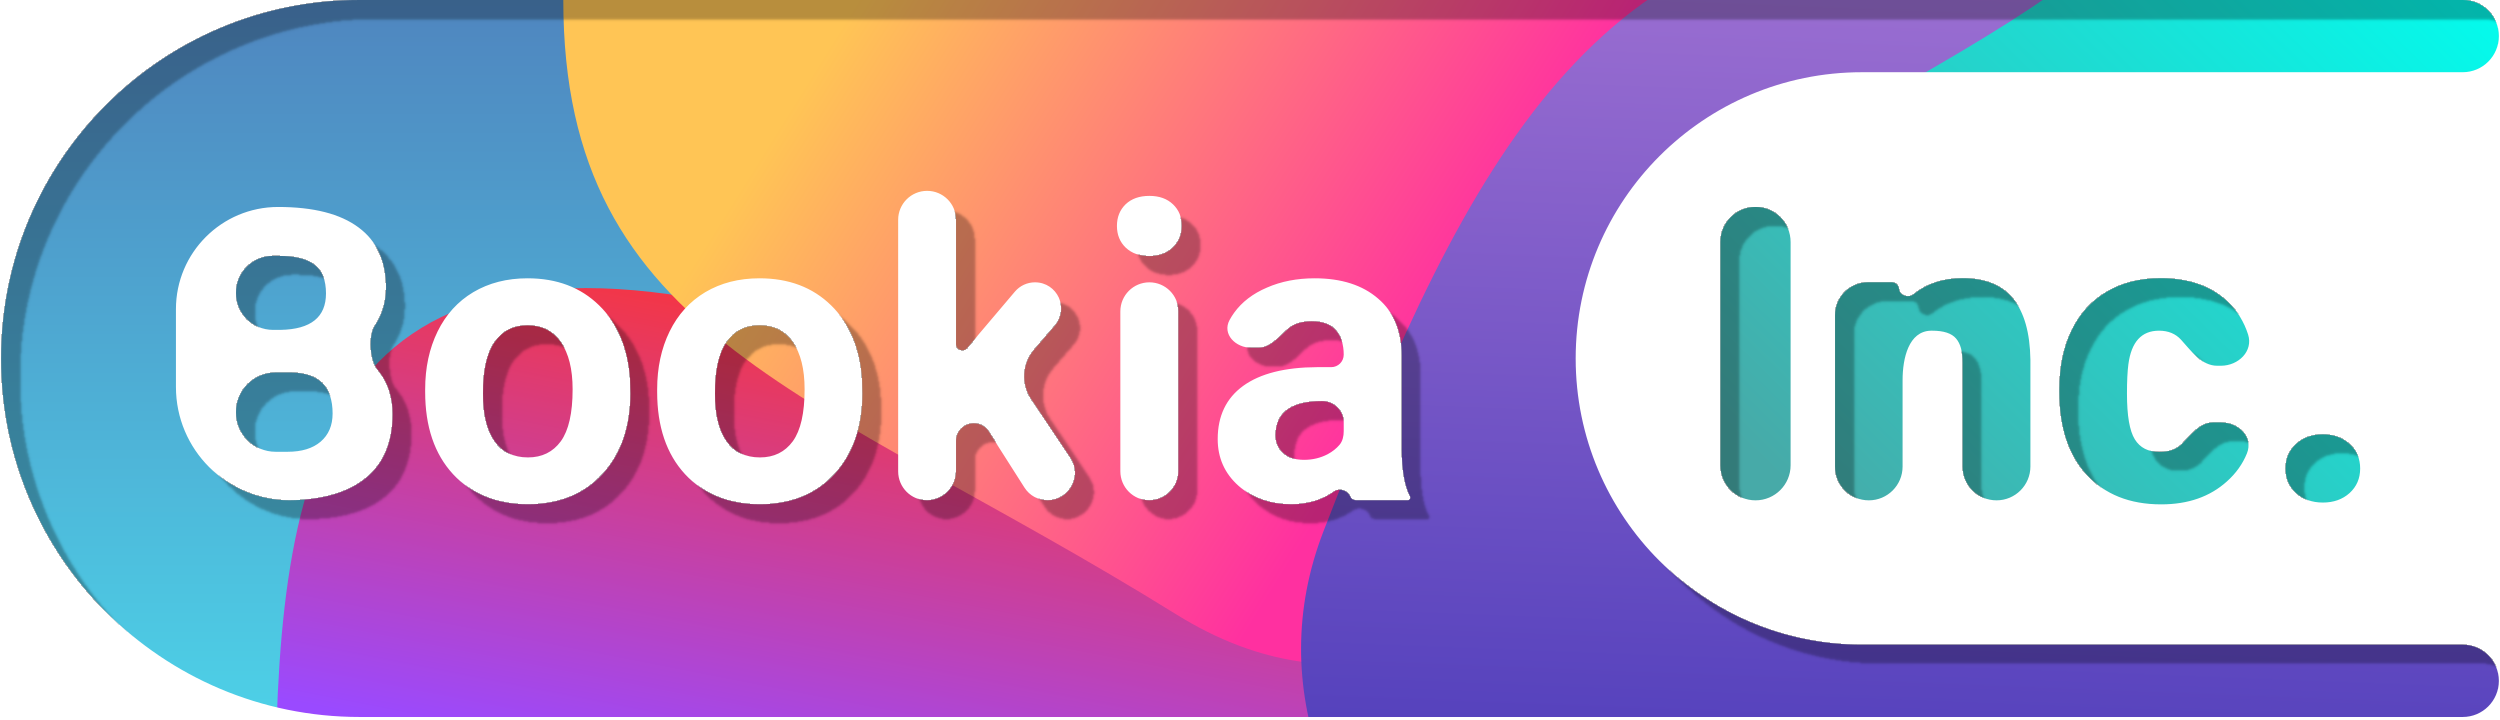
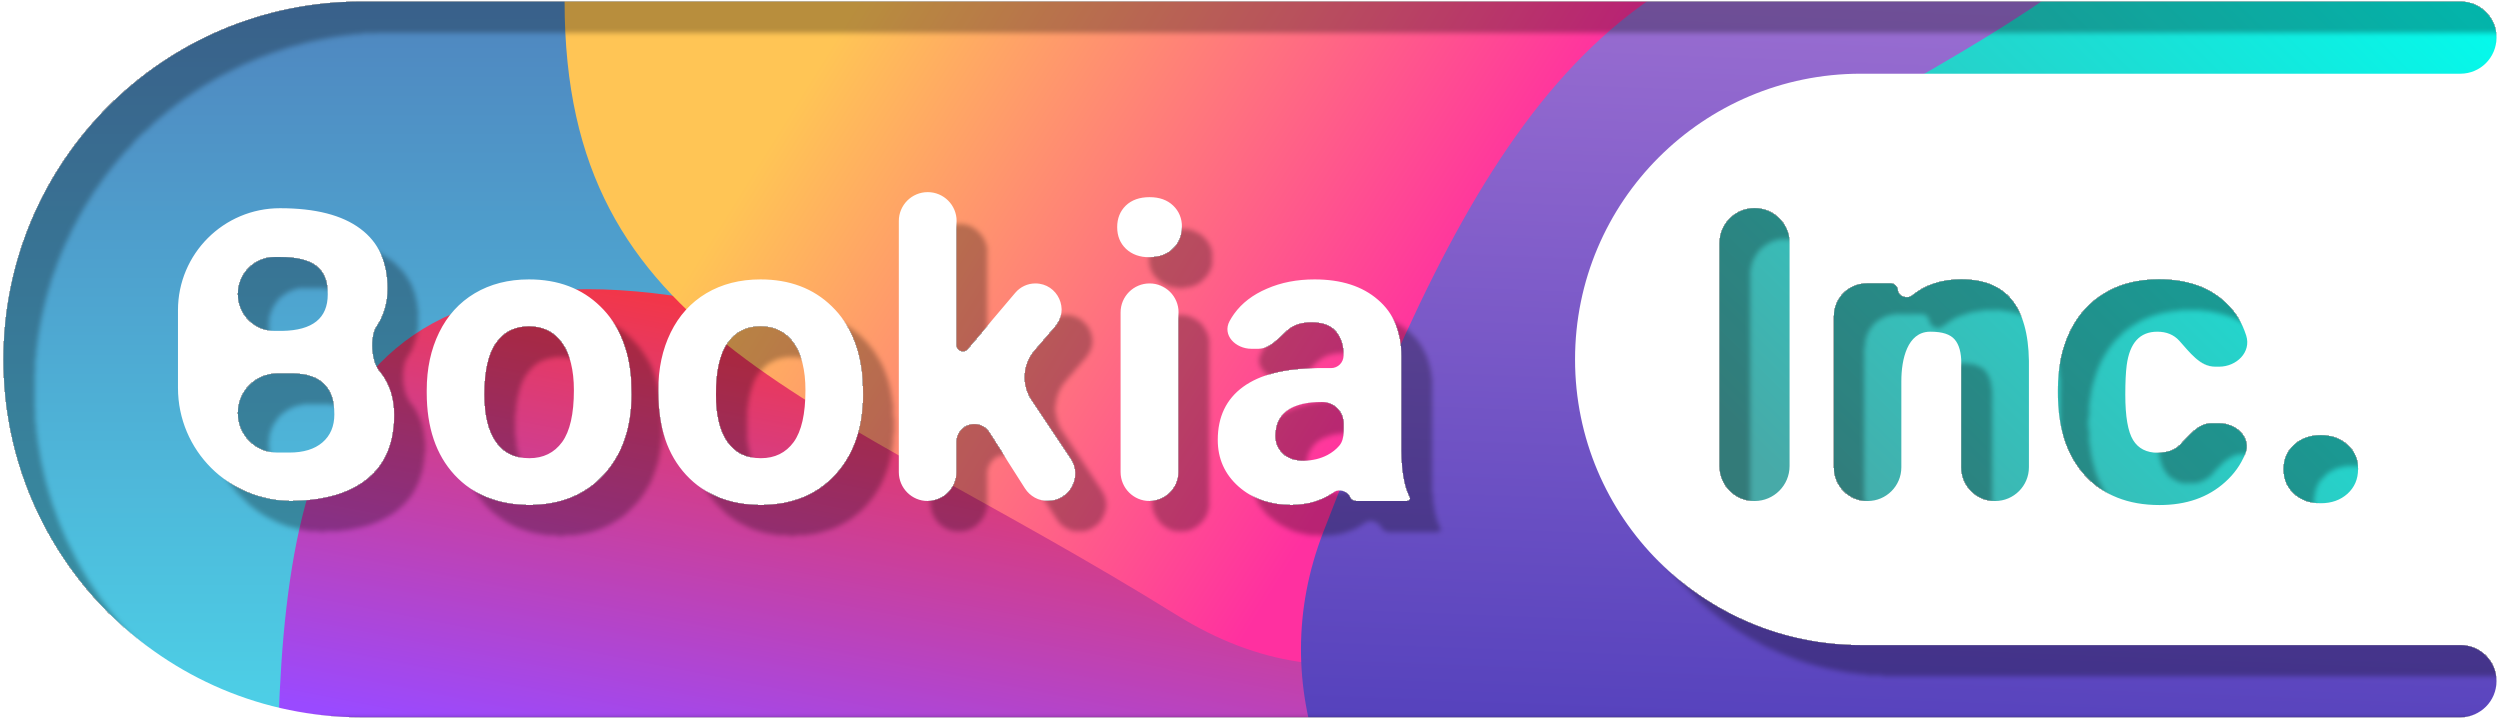
- <svg xmlns="http://www.w3.org/2000/svg" width="775" height="223" viewBox="0 0 775 223" fill="none">
+ <svg xmlns="http://www.w3.org/2000/svg" width="481" height="138" viewBox="0 0 481 138" fill="none">
  <g filter="url(#filter0_i)">
-     <mask id="mask0" mask-type="alpha" maskUnits="userSpaceOnUse" x="0" y="0" width="775" height="223">
-       <path fill-rule="evenodd" clip-rule="evenodd" d="M0.361 111.132C0.361 49.755 50.116 0 111.493 0H763.447C769.629 0 774.64 5.011 774.64 11.193C774.64 17.375 769.629 22.386 763.447 22.386H577.205C528.192 22.386 488.46 62.119 488.46 111.131C488.46 160.144 528.192 199.877 577.205 199.877H763.447C769.629 199.877 774.64 204.888 774.64 211.07C774.64 217.252 769.629 222.264 763.447 222.264H111.493C50.116 222.264 0.361 172.508 0.361 111.132ZM89.693 155.105C70.279 155.105 54.541 139.367 54.541 119.953V95.834C54.541 78.341 68.722 64.161 86.215 64.161C97.187 64.161 105.509 66.284 111.182 70.532C116.854 74.738 119.69 80.921 119.69 89.083C119.69 93.538 118.551 97.474 116.274 100.888C114.141 104.047 114.624 111.653 117.069 114.577C117.286 114.838 117.497 115.105 117.703 115.379C120.394 118.919 121.74 123.249 121.74 128.371C121.74 137.116 118.966 143.737 113.417 148.234C107.869 152.731 99.961 155.022 89.693 155.105ZM85.447 115.504C78.668 115.504 73.173 120.999 73.173 127.778C73.173 134.556 78.668 140.052 85.447 140.052H89.134C93.523 140.052 96.939 139.011 99.382 136.929C101.866 134.805 103.108 131.89 103.108 128.184C103.108 119.856 98.823 115.629 90.252 115.504H85.447ZM73.173 90.801C73.173 97.131 78.305 102.262 84.635 102.262H86.96C96.359 102.096 101.058 98.327 101.058 90.957C101.058 86.834 99.858 83.878 97.456 82.087C95.096 80.255 91.349 79.339 86.215 79.339H84.635C78.305 79.339 73.173 84.47 73.173 90.801ZM131.801 120.689C131.801 113.984 133.084 108.009 135.651 102.762C138.218 97.515 141.903 93.455 146.706 90.582C151.55 87.709 157.16 86.272 163.537 86.272C172.604 86.272 179.994 89.062 185.708 94.642C191.463 100.222 194.672 107.801 195.335 117.378L195.459 122C195.459 132.369 192.581 140.697 186.826 146.985C181.07 153.231 173.35 156.354 163.661 156.354C153.972 156.354 146.23 153.231 140.433 146.985C134.678 140.739 131.801 132.244 131.801 121.5V120.689ZM149.749 122C149.749 128.413 150.95 133.326 153.351 136.741C155.753 140.114 159.189 141.801 163.661 141.801C168.007 141.801 171.404 140.135 173.846 136.804C176.289 133.431 177.51 128.059 177.51 120.689C177.51 114.401 176.289 109.529 173.846 106.072C171.404 102.616 167.966 100.888 163.537 100.888C159.148 100.888 155.753 102.616 153.351 106.072C150.95 109.487 149.749 114.796 149.749 122ZM203.719 120.689C203.719 113.984 205.002 108.009 207.569 102.762C210.137 97.515 213.82 93.455 218.622 90.582C223.468 87.709 229.078 86.272 235.455 86.272C244.52 86.272 251.913 89.062 257.626 94.642C263.38 100.222 266.59 107.801 267.252 117.378L267.376 122C267.376 132.369 264.499 140.697 258.744 146.985C252.99 153.231 245.267 156.354 235.577 156.354C225.89 156.354 218.147 153.231 212.351 146.985C206.596 140.739 203.719 132.244 203.719 121.5V120.689ZM221.666 122C221.666 128.413 222.868 133.326 225.268 136.741C227.67 140.114 231.108 141.801 235.577 141.801C239.926 141.801 243.32 140.135 245.764 136.804C248.207 133.431 249.427 128.059 249.427 120.689C249.427 114.401 248.207 109.529 245.764 106.072C243.32 102.616 239.884 100.888 235.455 100.888C231.066 100.888 227.67 102.616 225.268 106.072C222.868 109.487 221.666 114.796 221.666 122ZM306.538 133.806C304.642 130.827 300.473 130.377 297.983 132.881C296.957 133.913 296.381 135.31 296.381 136.765V146.129C296.381 151.087 292.363 155.105 287.406 155.105C282.449 155.105 278.43 151.087 278.43 146.129V68.139C278.43 63.182 282.449 59.164 287.406 59.164C292.363 59.164 296.381 63.182 296.381 68.139V106.634C296.381 108.485 298.726 109.286 299.858 107.821L314.621 90.401C316.169 88.574 318.441 87.521 320.835 87.521C327.806 87.521 331.556 95.706 327.005 100.986L320.609 108.405C316.899 112.71 316.519 118.963 319.681 123.685L331.849 141.853C335.637 147.51 331.583 155.105 324.774 155.105C321.865 155.105 319.156 153.619 317.593 151.164L306.538 133.806ZM356.313 155.105C351.339 155.105 347.307 151.073 347.307 146.1V96.526C347.307 91.553 351.339 87.521 356.313 87.521C361.286 87.521 365.318 91.553 365.318 96.526V146.1C365.318 151.073 361.286 155.105 356.313 155.105ZM346.25 70.032C346.25 67.326 347.141 65.097 348.919 63.349C350.743 61.6 353.207 60.725 356.312 60.725C359.375 60.725 361.817 61.6 363.638 63.349C365.462 65.097 366.373 67.326 366.373 70.032C366.373 72.78 365.441 75.029 363.577 76.778C361.755 78.527 359.333 79.401 356.312 79.401C353.29 79.401 350.846 78.527 348.983 76.778C347.161 75.029 346.25 72.78 346.25 70.032ZM420.523 155.105C419.649 155.105 418.903 154.763 418.577 153.953C417.843 152.132 415.25 151.198 413.656 152.343C409.934 155.017 405.497 156.354 400.344 156.354C393.762 156.354 388.295 154.439 383.948 150.608C379.641 146.777 377.488 141.946 377.488 136.116C377.488 128.954 380.118 123.458 385.376 119.627C390.675 115.796 398.315 113.859 408.293 113.818H412.68C414.819 113.818 416.553 112.084 416.553 109.945C416.553 106.822 415.747 104.324 414.131 102.45C412.557 100.576 410.054 99.639 406.616 99.639C403.594 99.639 401.214 100.368 399.473 101.825C396.653 104.25 393.914 107.821 390.194 107.821H387.954C382.998 107.821 378.807 103.574 381.161 99.213C381.576 98.445 382.049 97.692 382.582 96.953C384.984 93.622 388.378 91.019 392.766 89.145C397.156 87.23 402.083 86.272 407.547 86.272C415.83 86.272 422.391 88.375 427.234 92.581C432.122 96.745 434.565 102.616 434.565 110.195V139.49C434.606 145.782 435.463 150.571 437.138 153.856C437.201 153.98 437.235 154.116 437.235 154.254C437.235 154.724 436.854 155.105 436.384 155.105H420.523ZM404.257 142.55C406.907 142.55 409.349 141.967 411.584 140.801C413.05 140.01 414.265 139.049 415.232 137.919C416.231 136.751 416.553 135.187 416.553 133.651V131.081C416.553 127.377 413.55 124.374 409.846 124.374C400.861 124.374 396.079 127.497 395.499 133.743L395.437 134.805C395.437 137.053 396.224 138.907 397.798 140.364C399.37 141.821 401.523 142.55 404.257 142.55ZM533.348 144.237C533.348 150.239 538.214 155.105 544.217 155.105C550.219 155.105 555.086 150.239 555.086 144.237V75.03C555.086 69.027 550.219 64.161 544.217 64.161C538.214 64.161 533.348 69.027 533.348 75.03V144.237ZM593.251 91.222C591.638 92.523 588.854 91.655 588.677 89.59C588.576 88.42 587.597 87.522 586.422 87.522H579.107C573.454 87.522 568.872 92.104 568.872 97.757V144.641C568.872 150.42 573.557 155.105 579.337 155.105C585.116 155.105 589.801 150.42 589.801 144.641V117.874C589.801 111.015 591.698 102.687 598.556 102.517C598.68 102.514 598.805 102.512 598.93 102.512C602.534 102.512 605.018 103.324 606.384 104.948C607.75 106.531 608.434 109.029 608.434 112.444V144.609C608.434 150.406 613.133 155.105 618.93 155.105C624.727 155.105 629.426 150.406 629.426 144.609V111.569C629.301 103.116 627.499 96.787 624.022 92.581C620.586 88.375 615.368 86.272 608.372 86.272C602.383 86.272 597.343 87.922 593.251 91.222ZM676.315 137.741C674.701 139.323 672.424 140.114 669.483 140.114C665.964 140.114 663.397 138.803 661.784 136.179C660.168 133.556 659.36 128.85 659.36 122.063C659.36 118.19 659.504 115.15 659.795 112.944C660.706 105.989 663.873 102.512 669.297 102.512C672.154 102.512 674.431 103.449 676.129 105.323C679.337 108.861 682.547 113.381 687.322 113.381H688.487C693.906 113.381 698.552 108.87 696.911 103.706C695.657 99.758 693.553 96.383 690.6 93.58C685.464 88.708 678.529 86.272 669.794 86.272C663.334 86.272 657.746 87.688 653.025 90.52C648.306 93.31 644.682 97.328 642.157 102.575C639.672 107.78 638.43 113.797 638.43 120.626V121.501C638.43 132.411 641.246 140.947 646.878 147.11C652.508 153.273 660.209 156.354 669.98 156.354C678.303 156.354 685.093 153.981 690.351 149.234C693.173 146.707 695.243 143.802 696.562 140.519C698.568 135.527 693.938 130.995 688.558 130.995H686.024C681.983 130.995 679.165 134.876 676.315 137.741ZM728.36 137.679C726.164 135.68 723.413 134.68 720.098 134.68C716.746 134.68 713.971 135.68 711.777 137.679C709.625 139.677 708.547 142.196 708.547 145.236C708.547 148.276 709.625 150.795 711.777 152.794C713.971 154.793 716.746 155.792 720.098 155.792C723.413 155.792 726.164 154.814 728.36 152.857C730.554 150.858 731.651 148.318 731.651 145.236C731.651 142.155 730.554 139.635 728.36 137.679Z" fill="#4B617C" />
+     <mask id="mask0" mask-type="alpha" maskUnits="userSpaceOnUse" x="0" y="0" width="481" height="138">
+       <path fill-rule="evenodd" clip-rule="evenodd" d="M0.679 69.157C0.679 31.137 31.501 0.315 69.522 0.315H473.386C477.215 0.315 480.32 3.419 480.32 7.249C480.32 11.078 477.215 14.182 473.386 14.182H358.015C327.653 14.182 303.04 38.795 303.04 69.157C303.04 99.519 327.653 124.132 358.015 124.132H473.386C477.215 124.132 480.32 127.236 480.32 131.066C480.32 134.895 477.215 138 473.386 138H69.522C31.501 138 0.679 107.178 0.679 69.157ZM56.018 96.397C43.991 96.397 34.242 86.648 34.242 74.622V59.681C34.242 48.845 43.027 40.06 53.863 40.06C60.66 40.06 65.815 41.376 69.329 44.007C72.843 46.612 74.6 50.443 74.6 55.499C74.6 58.259 73.894 60.697 72.484 62.812C71.162 64.769 71.462 69.48 72.976 71.292C73.11 71.453 73.241 71.618 73.368 71.788C75.036 73.981 75.869 76.664 75.869 79.837C75.869 85.254 74.151 89.355 70.714 92.141C67.277 94.927 62.378 96.346 56.018 96.397ZM53.387 71.866C49.188 71.866 45.784 75.27 45.784 79.469C45.784 83.668 49.188 87.072 53.387 87.072H55.671C58.39 87.072 60.506 86.427 62.019 85.138C63.558 83.822 64.328 82.016 64.328 79.721C64.328 74.562 61.673 71.943 56.364 71.866H53.387ZM45.784 56.563C45.784 60.484 48.963 63.663 52.884 63.663H54.325C60.147 63.56 63.058 61.225 63.058 56.66C63.058 54.106 62.314 52.274 60.827 51.165C59.365 50.03 57.044 49.463 53.863 49.463H52.884C48.963 49.463 45.784 52.642 45.784 56.563ZM82.102 75.078C82.102 70.924 82.897 67.223 84.487 63.973C86.077 60.722 88.36 58.207 91.335 56.428C94.336 54.648 97.811 53.758 101.761 53.758C107.378 53.758 111.956 55.486 115.495 58.943C119.061 62.399 121.048 67.094 121.459 73.027L121.536 75.89C121.536 82.313 119.753 87.472 116.188 91.367C112.623 95.237 107.84 97.171 101.838 97.171C95.836 97.171 91.04 95.237 87.45 91.367C83.884 87.498 82.102 82.236 82.102 75.581V75.078ZM93.22 75.89C93.22 79.862 93.964 82.906 95.452 85.022C96.939 87.111 99.068 88.156 101.838 88.156C104.531 88.156 106.634 87.124 108.147 85.06C109.661 82.971 110.417 79.643 110.417 75.078C110.417 71.182 109.661 68.164 108.147 66.023C106.634 63.882 104.505 62.812 101.761 62.812C99.042 62.812 96.939 63.882 95.452 66.023C93.964 68.139 93.22 71.427 93.22 75.89ZM126.653 75.078C126.653 70.924 127.448 67.223 129.038 63.973C130.629 60.722 132.91 58.207 135.885 56.428C138.887 54.648 142.362 53.758 146.312 53.758C151.928 53.758 156.507 55.486 160.046 58.943C163.611 62.399 165.599 67.094 166.009 73.027L166.086 75.89C166.086 82.313 164.304 87.472 160.739 91.367C157.174 95.237 152.39 97.171 146.388 97.171C140.387 97.171 135.591 95.237 132 91.367C128.435 87.498 126.653 82.236 126.653 75.581V75.078ZM137.77 75.89C137.77 79.862 138.515 82.906 140.002 85.022C141.49 87.111 143.619 88.156 146.388 88.156C149.082 88.156 151.184 87.124 152.698 85.06C154.212 82.971 154.968 79.643 154.968 75.078C154.968 71.182 154.212 68.164 152.698 66.023C151.184 63.882 149.056 62.812 146.312 62.812C143.594 62.812 141.49 63.882 140.002 66.023C138.515 68.139 137.77 71.427 137.77 75.89ZM190.346 83.203C189.171 81.358 186.588 81.079 185.046 82.63C184.411 83.27 184.054 84.135 184.054 85.037V90.837C184.054 93.908 181.565 96.397 178.494 96.397C175.423 96.397 172.934 93.908 172.934 90.837V42.525C172.934 39.454 175.423 36.965 178.494 36.965C181.565 36.965 184.054 39.454 184.054 42.525V66.371C184.054 67.518 185.507 68.014 186.208 67.107L195.353 56.315C196.312 55.184 197.72 54.532 199.203 54.532C203.52 54.532 205.844 59.602 203.025 62.872L199.063 67.468C196.764 70.135 196.529 74.008 198.488 76.934L206.025 88.189C208.372 91.693 205.86 96.397 201.643 96.397C199.84 96.397 198.162 95.477 197.194 93.956L190.346 83.203ZM221.179 96.397C218.099 96.397 215.601 93.9 215.601 90.819V60.11C215.601 57.029 218.099 54.532 221.179 54.532C224.26 54.532 226.758 57.029 226.758 60.11V90.819C226.758 93.9 224.26 96.397 221.179 96.397ZM214.946 43.697C214.946 42.021 215.498 40.641 216.6 39.557C217.729 38.474 219.255 37.932 221.179 37.932C223.077 37.932 224.589 38.474 225.718 39.557C226.847 40.641 227.412 42.021 227.412 43.697C227.412 45.4 226.834 46.793 225.68 47.876C224.551 48.96 223.051 49.501 221.179 49.501C219.307 49.501 217.793 48.96 216.639 47.876C215.51 46.793 214.946 45.4 214.946 43.697ZM260.956 96.397C260.415 96.397 259.952 96.185 259.75 95.683C259.296 94.555 257.689 93.977 256.702 94.686C254.396 96.343 251.647 97.171 248.456 97.171C244.378 97.171 240.991 95.984 238.299 93.611C235.631 91.238 234.297 88.246 234.297 84.635C234.297 80.198 235.926 76.793 239.183 74.42C242.466 72.046 247.198 70.847 253.38 70.821H256.097C257.422 70.821 258.496 69.747 258.496 68.422C258.496 66.488 257.997 64.94 256.996 63.779C256.021 62.618 254.47 62.038 252.341 62.038C250.469 62.038 248.994 62.489 247.916 63.392C246.169 64.894 244.472 67.107 242.168 67.107H240.78C237.71 67.107 235.114 64.476 236.573 61.774C236.829 61.298 237.123 60.832 237.452 60.374C238.94 58.311 241.043 56.698 243.761 55.538C246.481 54.351 249.533 53.758 252.917 53.758C258.049 53.758 262.113 55.06 265.113 57.666C268.141 60.245 269.654 63.882 269.654 68.577V86.724C269.68 90.622 270.211 93.589 271.248 95.624C271.287 95.7 271.308 95.784 271.308 95.87C271.308 96.161 271.072 96.397 270.781 96.397H260.956ZM250.88 88.62C252.521 88.62 254.034 88.259 255.419 87.537C256.327 87.047 257.079 86.451 257.678 85.751C258.297 85.028 258.496 84.059 258.496 83.107V81.515C258.496 79.221 256.636 77.36 254.342 77.36C248.776 77.36 245.813 79.295 245.454 83.164L245.416 83.822C245.416 85.215 245.903 86.363 246.878 87.266C247.852 88.169 249.186 88.62 250.88 88.62ZM330.847 89.665C330.847 93.383 333.862 96.397 337.58 96.397C341.298 96.397 344.313 93.383 344.313 89.665V46.793C344.313 43.075 341.298 40.061 337.58 40.061C333.862 40.061 330.847 43.075 330.847 46.793V89.665ZM367.955 56.824C366.956 57.63 365.231 57.092 365.121 55.813C365.059 55.088 364.452 54.532 363.725 54.532H359.193C355.692 54.532 352.853 57.37 352.853 60.872V89.915C352.853 93.495 355.755 96.397 359.336 96.397C362.916 96.397 365.818 93.495 365.818 89.915V73.334C365.818 69.085 366.993 63.926 371.241 63.821C371.318 63.819 371.395 63.818 371.473 63.818C373.706 63.818 375.244 64.321 376.09 65.327C376.937 66.307 377.36 67.855 377.36 69.97V89.895C377.36 93.486 380.271 96.397 383.862 96.397C387.453 96.397 390.364 93.486 390.364 89.895V69.428C390.287 64.192 389.171 60.271 387.017 57.666C384.888 55.06 381.656 53.758 377.322 53.758C373.612 53.758 370.49 54.78 367.955 56.824ZM419.41 85.641C418.41 86.621 417 87.111 415.178 87.111C412.998 87.111 411.408 86.299 410.409 84.674C409.408 83.048 408.907 80.133 408.907 75.929C408.907 73.53 408.997 71.647 409.177 70.28C409.741 65.972 411.703 63.818 415.063 63.818C416.833 63.818 418.244 64.398 419.295 65.559C421.282 67.751 423.271 70.55 426.229 70.55H426.951C430.308 70.55 433.185 67.757 432.169 64.557C431.392 62.112 430.089 60.021 428.26 58.285C425.078 55.267 420.782 53.758 415.371 53.758C411.369 53.758 407.907 54.635 404.983 56.389C402.06 58.117 399.815 60.606 398.251 63.857C396.711 67.081 395.942 70.809 395.942 75.039V75.581C395.942 82.339 397.687 87.627 401.175 91.445C404.663 95.263 409.433 97.171 415.486 97.171C420.642 97.171 424.848 95.701 428.105 92.76C429.853 91.195 431.136 89.395 431.953 87.362C433.195 84.27 430.327 81.462 426.995 81.462H425.425C422.921 81.462 421.176 83.866 419.41 85.641ZM451.65 85.602C450.29 84.364 448.586 83.745 446.533 83.745C444.456 83.745 442.737 84.364 441.378 85.602C440.045 86.84 439.377 88.401 439.377 90.284C439.377 92.167 440.045 93.728 441.378 94.966C442.737 96.204 444.456 96.823 446.533 96.823C448.586 96.823 450.29 96.217 451.65 95.004C453.01 93.766 453.689 92.193 453.689 90.284C453.689 88.375 453.01 86.814 451.65 85.602Z" fill="#4B617C" />
    </mask>
    <g mask="url(#mask0)">
-       <path d="M26.104 301.644C131.095 301.644 216.208 216.349 216.208 111.132C216.208 5.916 131.095 -79.379 26.104 -79.379C-78.888 -79.379 -164.001 5.916 -164.001 111.132C-164.001 216.349 -78.888 301.644 26.104 301.644Z" fill="url(#paint0_linear)" />
-       <path d="M465.72 301.644C465.72 406.861 380.609 492.156 275.616 492.156C170.624 492.156 85.512 406.861 85.512 301.644C85.512 196.428 76.562 89.303 181.554 89.303C286.547 89.303 465.72 196.428 465.72 301.644Z" fill="url(#paint1_linear)" />
-       <path d="M554.831 0.001C554.831 105.217 467.7 254.437 364.726 190.512C252.842 121.055 174.622 105.217 174.622 0.001C174.622 -105.216 259.735 -190.511 364.726 -190.511C469.718 -190.511 554.831 -105.216 554.831 0.001Z" fill="url(#paint2_linear)" />
-       <path d="M790.481 164.714C790.481 269.93 705.368 355.226 600.377 355.226C495.386 355.226 372.648 261.954 410.273 164.714C455.959 46.636 495.386 -25.798 600.377 -25.798C705.368 -25.798 688.498 48.621 790.481 164.714Z" fill="url(#paint3_linear)" />
-       <path d="M626.16 186.738C731.152 186.738 1047.91 49.651 1047.91 -55.565C1047.91 -160.782 962.802 -246.077 857.81 -246.077C752.818 -246.077 667.705 -160.782 667.705 -55.565C692.891 -7.492 536.667 40.186 509.562 83.805C474.523 140.192 566.961 186.738 626.16 186.738Z" fill="url(#paint4_linear)" />
+       <path d="M16.626 187.174C81.665 187.174 134.39 134.336 134.39 69.158C134.39 3.98 81.665 -48.858 16.626 -48.858C-48.413 -48.858 -101.137 3.98 -101.137 69.158C-101.137 134.336 -48.413 187.174 16.626 187.174Z" fill="url(#paint0_linear)" />
+       <path d="M288.954 187.174C288.954 252.351 236.231 305.189 171.191 305.189C106.152 305.189 53.428 252.351 53.428 187.174C53.428 121.995 47.884 55.635 112.923 55.635C177.962 55.635 288.954 121.995 288.954 187.174Z" fill="url(#paint1_linear)" />
+       <path d="M344.155 0.315C344.155 65.493 290.18 157.93 226.392 118.331C157.083 75.304 108.628 65.493 108.628 0.315C108.628 -64.863 161.353 -117.701 226.392 -117.701C291.43 -117.701 344.155 -64.863 344.155 0.315Z" fill="url(#paint2_linear)" />
+       <path d="M490.133 102.35C490.133 167.528 437.408 220.366 372.37 220.366C307.332 220.366 231.299 162.587 254.607 102.35C282.908 29.205 307.332 -15.665 372.37 -15.665C437.408 -15.665 426.958 30.434 490.133 102.35Z" fill="url(#paint3_linear)" />
+       <path d="M388.341 115.993C453.38 115.993 649.604 31.072 649.604 -34.106C649.604 -99.284 596.88 -152.122 531.841 -152.122C466.802 -152.122 414.077 -99.284 414.077 -34.106C429.679 -4.326 332.903 25.209 316.113 52.229C294.407 87.159 351.67 115.993 388.341 115.993Z" fill="url(#paint4_linear)" />
    </g>
  </g>
  <defs>
-     <filter id="filter0_i" x="0.361" y="0" width="775.279" height="223.264" filterUnits="userSpaceOnUse" color-interpolation-filters="sRGB">
+     <filter id="filter0_i" x="0.679" y="0.315" width="480.64" height="138.685" filterUnits="userSpaceOnUse" color-interpolation-filters="sRGB">
      <feFlood flood-opacity="0" result="BackgroundImageFix" />
      <feBlend mode="normal" in="SourceGraphic" in2="BackgroundImageFix" result="shape" />
      <feColorMatrix in="SourceAlpha" type="matrix" values="0 0 0 0 0 0 0 0 0 0 0 0 0 0 0 0 0 0 127 0" result="hardAlpha" />
      <feOffset dx="6" dy="6" />
      <feGaussianBlur stdDeviation="0.5" />
      <feComposite in2="hardAlpha" operator="arithmetic" k2="-1" k3="1" />
      <feColorMatrix type="matrix" values="0 0 0 0 0 0 0 0 0 0 0 0 0 0 0 0 0 0 0.28 0" />
      <feBlend mode="normal" in2="shape" result="effect1_innerShadow" />
    </filter>
-     <linearGradient id="paint0_linear" x1="26.104" y1="-79.379" x2="26.104" y2="301.644" gradientUnits="userSpaceOnUse">
+     <linearGradient id="paint0_linear" x1="16.626" y1="-48.858" x2="16.626" y2="187.174" gradientUnits="userSpaceOnUse">
      <stop stop-color="#506BB1" />
      <stop offset="1" stop-color="#4CEBF5" />
    </linearGradient>
-     <linearGradient id="paint1_linear" x1="275.521" y1="89.303" x2="244.486" y2="247.77" gradientUnits="userSpaceOnUse">
+     <linearGradient id="paint1_linear" x1="171.132" y1="55.635" x2="151.907" y2="153.8" gradientUnits="userSpaceOnUse">
      <stop stop-color="#FC3434" />
      <stop offset="1" stop-color="#9A4AFF" />
    </linearGradient>
-     <linearGradient id="paint2_linear" x1="277.278" y1="-18.218" x2="452.174" y2="91.092" gradientUnits="userSpaceOnUse">
+     <linearGradient id="paint2_linear" x1="172.22" y1="-10.971" x2="280.563" y2="56.743" gradientUnits="userSpaceOnUse">
      <stop stop-color="#FFC555" />
      <stop offset="1" stop-color="#FF30A0" />
    </linearGradient>
-     <linearGradient id="paint3_linear" x1="596.907" y1="-25.798" x2="586.079" y2="251.414" gradientUnits="userSpaceOnUse">
+     <linearGradient id="paint3_linear" x1="370.22" y1="-15.665" x2="363.513" y2="156.058" gradientUnits="userSpaceOnUse">
      <stop stop-color="#A172D3" />
      <stop offset="1" stop-color="#4F3EBB" />
    </linearGradient>
-     <linearGradient id="paint4_linear" x1="774.64" y1="-12.752" x2="585.169" y2="181.273" gradientUnits="userSpaceOnUse">
+     <linearGradient id="paint4_linear" x1="480.32" y1="-7.585" x2="362.949" y2="112.608" gradientUnits="userSpaceOnUse">
      <stop stop-color="#00FFF0" />
      <stop offset="1" stop-color="#47AAA8" />
    </linearGradient>
  </defs>
</svg>
